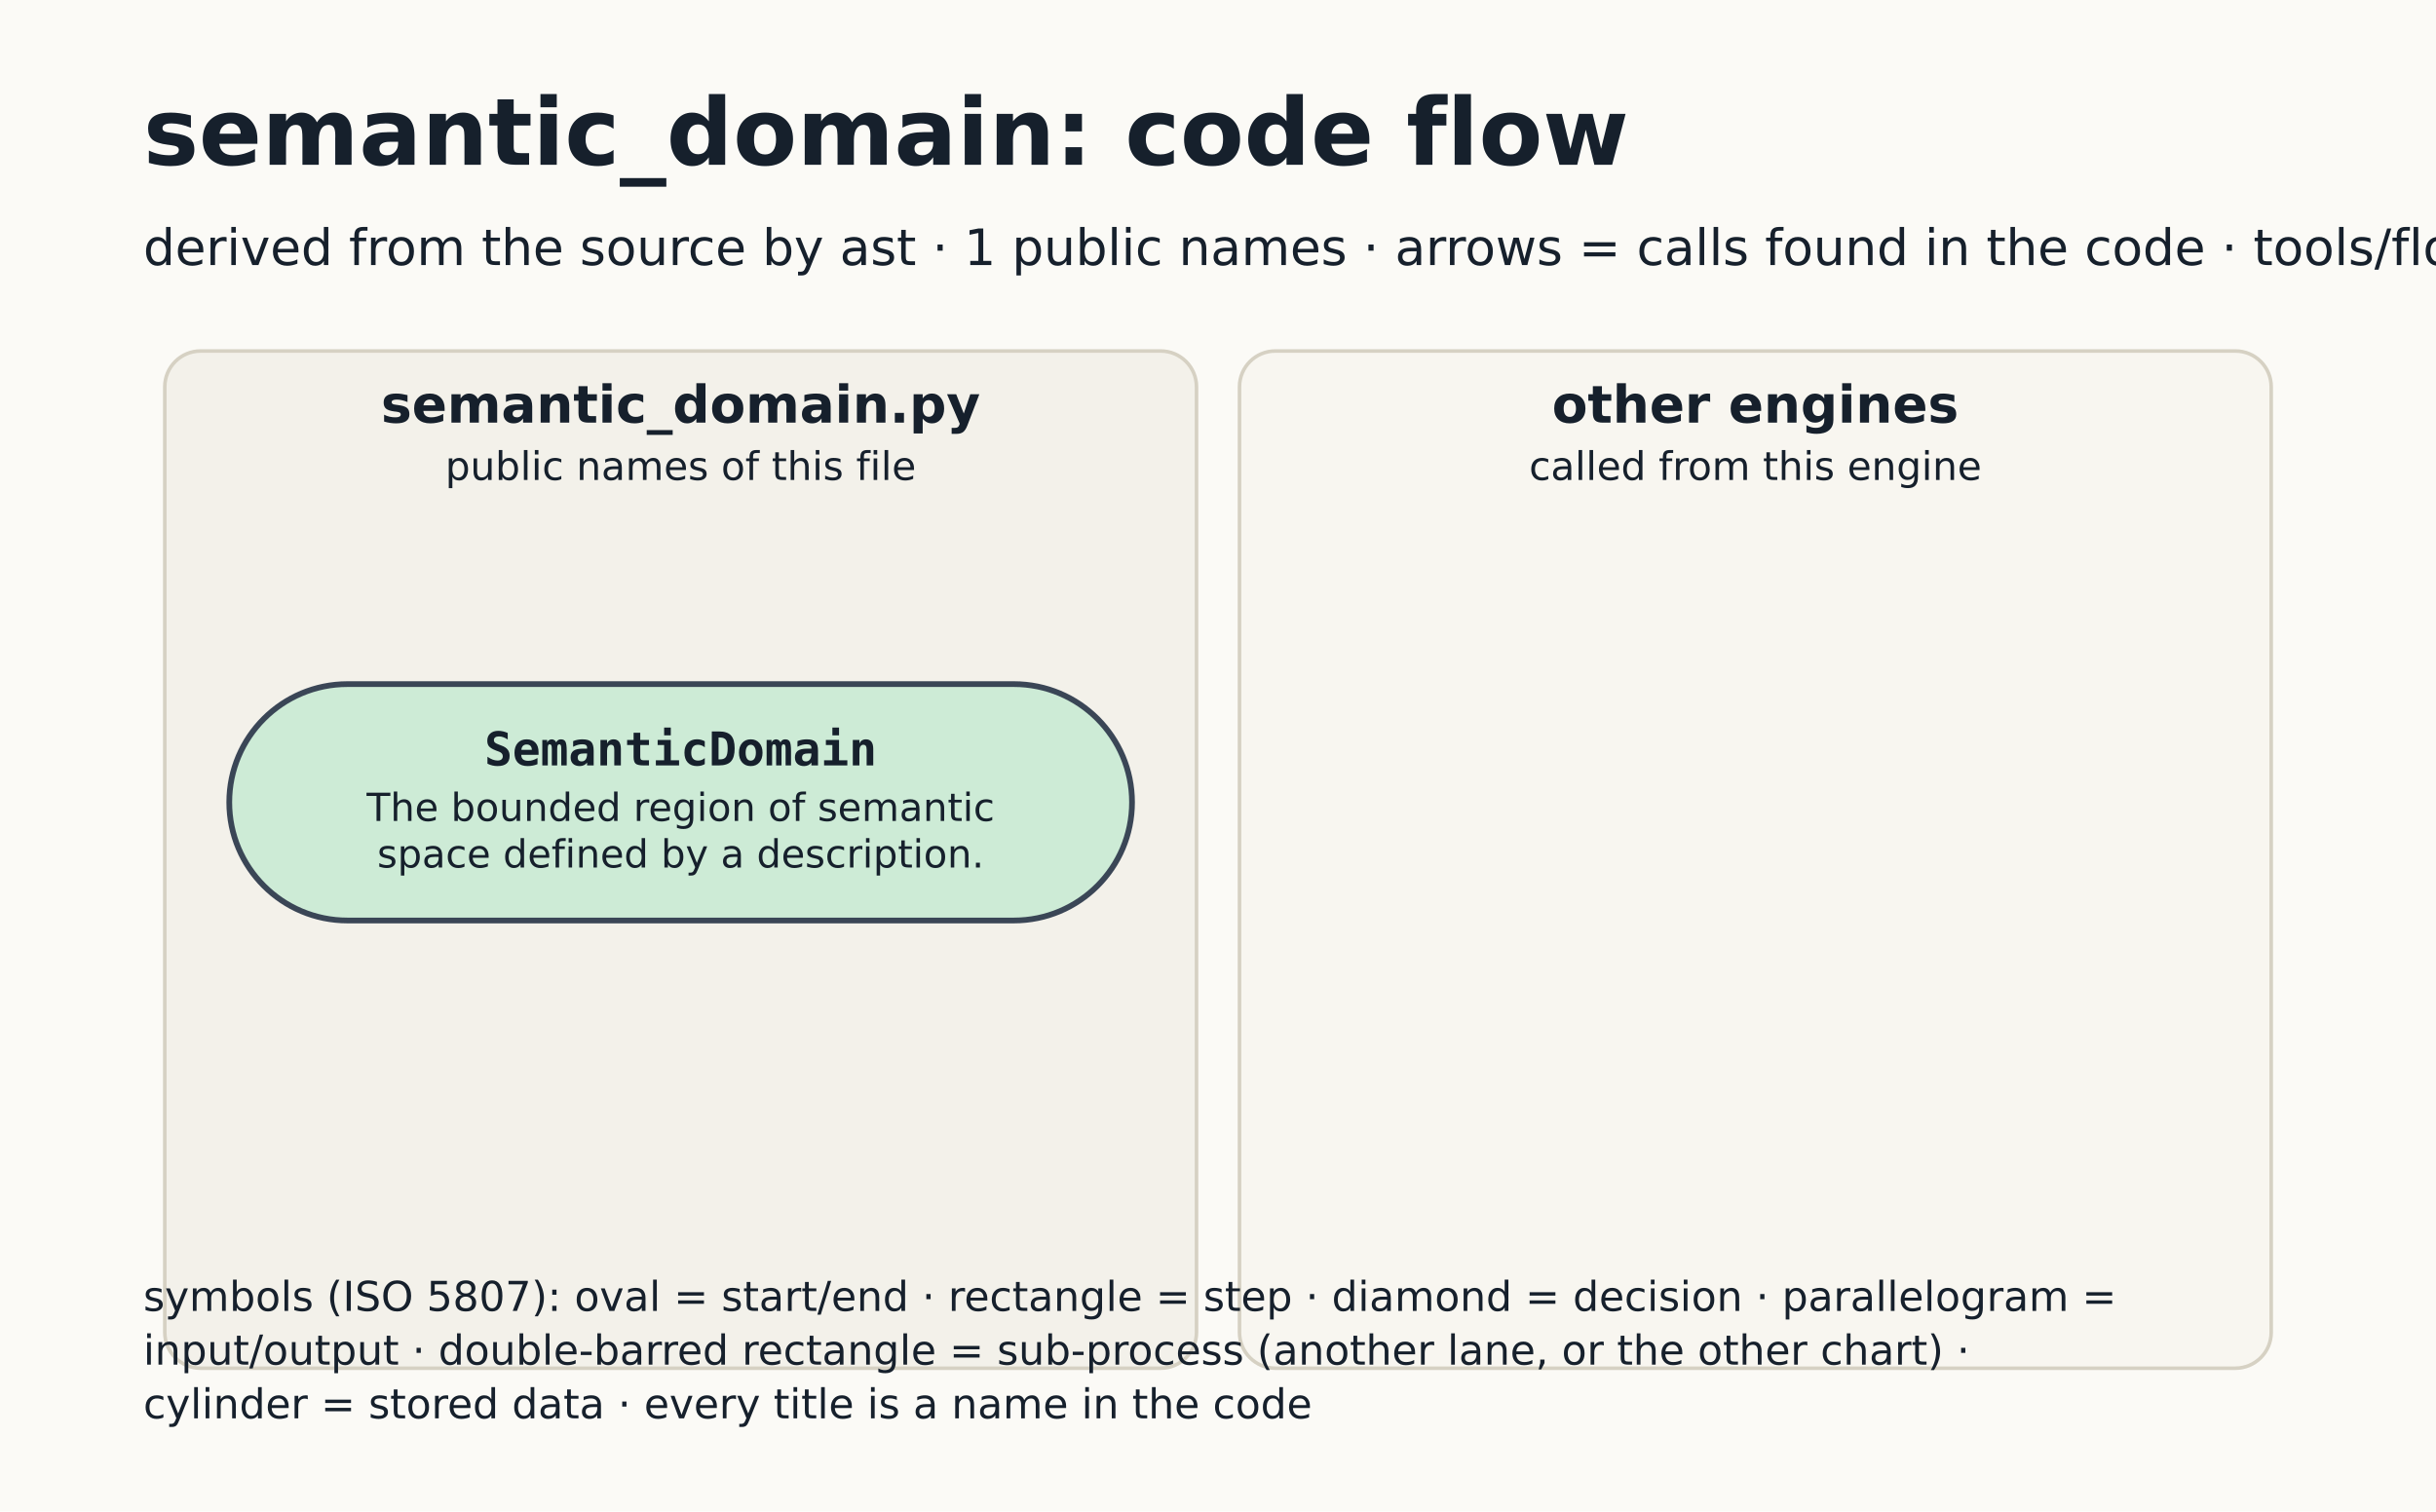
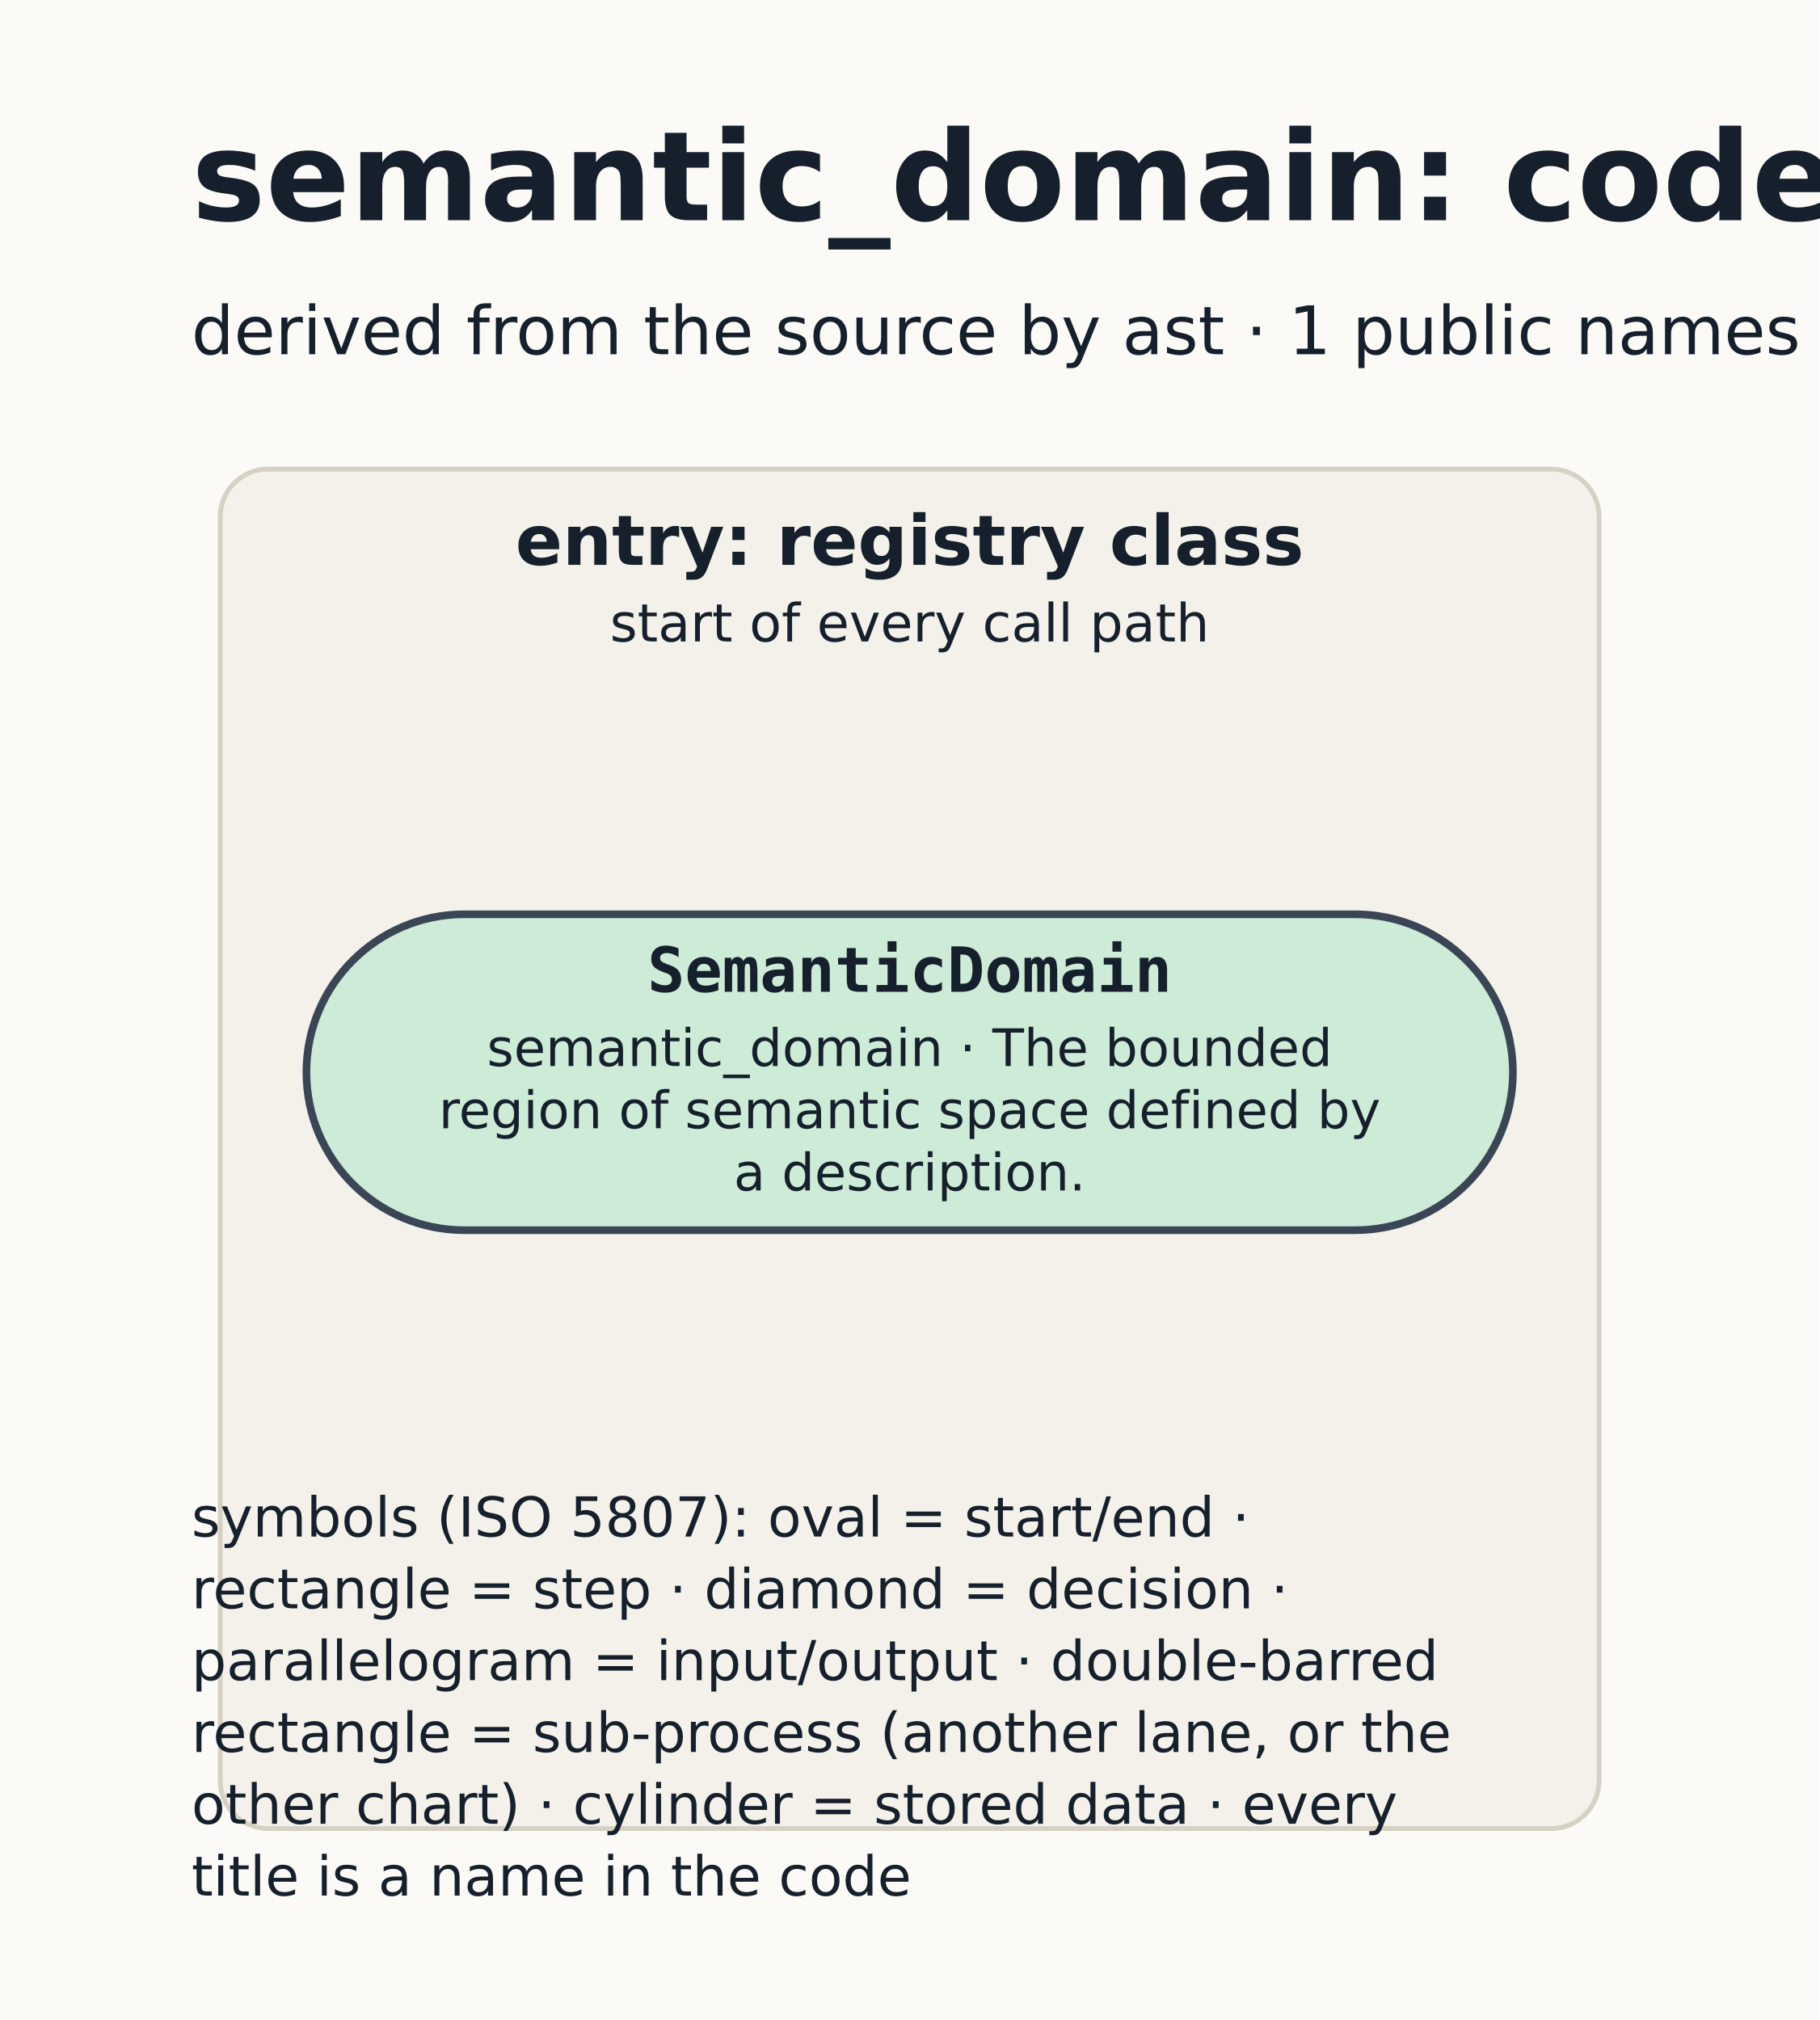
- <svg xmlns="http://www.w3.org/2000/svg" width="680" height="422" viewBox="0 0 680 422" font-family="DejaVu Sans, Verdana, sans-serif">
+ <svg xmlns="http://www.w3.org/2000/svg" width="380" height="422" viewBox="0 0 380 422" font-family="DejaVu Sans, Verdana, sans-serif">
  <defs>
    <marker id="ah" viewBox="0 0 10 10" refX="9" refY="5" markerWidth="9" markerHeight="9" markerUnits="userSpaceOnUse" orient="auto-start-reverse">
      <path d="M0,0 L10,5 L0,10 z" fill="#3a4656" />
    </marker>
  </defs>
-   <rect width="680" height="422" fill="#fbfaf6" />
+   <rect width="380" height="422" fill="#fbfaf6" />
  <text x="40" y="46" font-size="26" font-weight="700" fill="#16202c">semantic_domain: code flow</text>
-   <text x="40" y="74" font-size="14" fill="#16202c">derived from the source by ast · 1 public names · arrows = calls found in the code · tools/flowchart.py</text>
+   <text x="40" y="74" font-size="14" fill="#16202c">derived from the source by ast · 1 public names · arrows = calls (or references) found in the code · tools/flowchart.py</text>
  <rect x="46" y="98" width="288" height="284" rx="10" fill="#f3f1ea" stroke="#d6d1c3" />
-   <text x="190.0" y="118" font-size="14.5" font-weight="700" fill="#16202c" text-anchor="middle">semantic_domain.py</text>
-   <text x="190.0" y="134" font-size="11" fill="#16202c" text-anchor="middle">public names of this file</text>
-   <rect x="346" y="98" width="288" height="284" rx="10" fill="#f8f6f0" stroke="#d6d1c3" />
-   <text x="490.0" y="118" font-size="14.5" font-weight="700" fill="#16202c" text-anchor="middle">other engines</text>
-   <text x="490.0" y="134" font-size="11" fill="#16202c" text-anchor="middle">called from this engine</text>
+   <text x="190.0" y="118" font-size="14.5" font-weight="700" fill="#16202c" text-anchor="middle">entry: registry class</text>
+   <text x="190.0" y="134" font-size="11" fill="#16202c" text-anchor="middle">start of every call path</text>
  <rect x="64.0" y="191.0" width="252" height="66" rx="33.0" fill="#cdebd6" stroke="#3a4656" stroke-width="1.6" />
-   <text x="190.0" y="213.7" font-size="13.0" font-weight="700" fill="#16202c" text-anchor="middle" font-family="DejaVu Sans Mono, monospace">SemanticDomain</text>
-   <text x="190.0" y="229.2" font-size="10.8" fill="#16202c" text-anchor="middle">The bounded region of semantic</text>
-   <text x="190.0" y="242.2" font-size="10.8" fill="#16202c" text-anchor="middle">space defined by a description.</text>
-   <text x="40" y="366" font-size="11.5" fill="#16202c">symbols (ISO 5807): oval = start/end · rectangle = step · diamond = decision · parallelogram =</text>
-   <text x="40" y="381" font-size="11.5" fill="#16202c">input/output · double-barred rectangle = sub-process (another lane, or the other chart) ·</text>
-   <text x="40" y="396" font-size="11.5" fill="#16202c">cylinder = stored data · every title is a name in the code</text>
+   <text x="190.0" y="207.2" font-size="13.0" font-weight="700" fill="#16202c" text-anchor="middle" font-family="DejaVu Sans Mono, monospace">SemanticDomain</text>
+   <text x="190.0" y="222.7" font-size="10.8" fill="#16202c" text-anchor="middle">semantic_domain · The bounded</text>
+   <text x="190.0" y="235.7" font-size="10.8" fill="#16202c" text-anchor="middle">region of semantic space defined by</text>
+   <text x="190.0" y="248.7" font-size="10.8" fill="#16202c" text-anchor="middle">a description.</text>
+   <text x="40" y="321" font-size="11.5" fill="#16202c">symbols (ISO 5807): oval = start/end ·</text>
+   <text x="40" y="336" font-size="11.5" fill="#16202c">rectangle = step · diamond = decision ·</text>
+   <text x="40" y="351" font-size="11.5" fill="#16202c">parallelogram = input/output · double-barred</text>
+   <text x="40" y="366" font-size="11.5" fill="#16202c">rectangle = sub-process (another lane, or the</text>
+   <text x="40" y="381" font-size="11.5" fill="#16202c">other chart) · cylinder = stored data · every</text>
+   <text x="40" y="396" font-size="11.5" fill="#16202c">title is a name in the code</text>
</svg>
